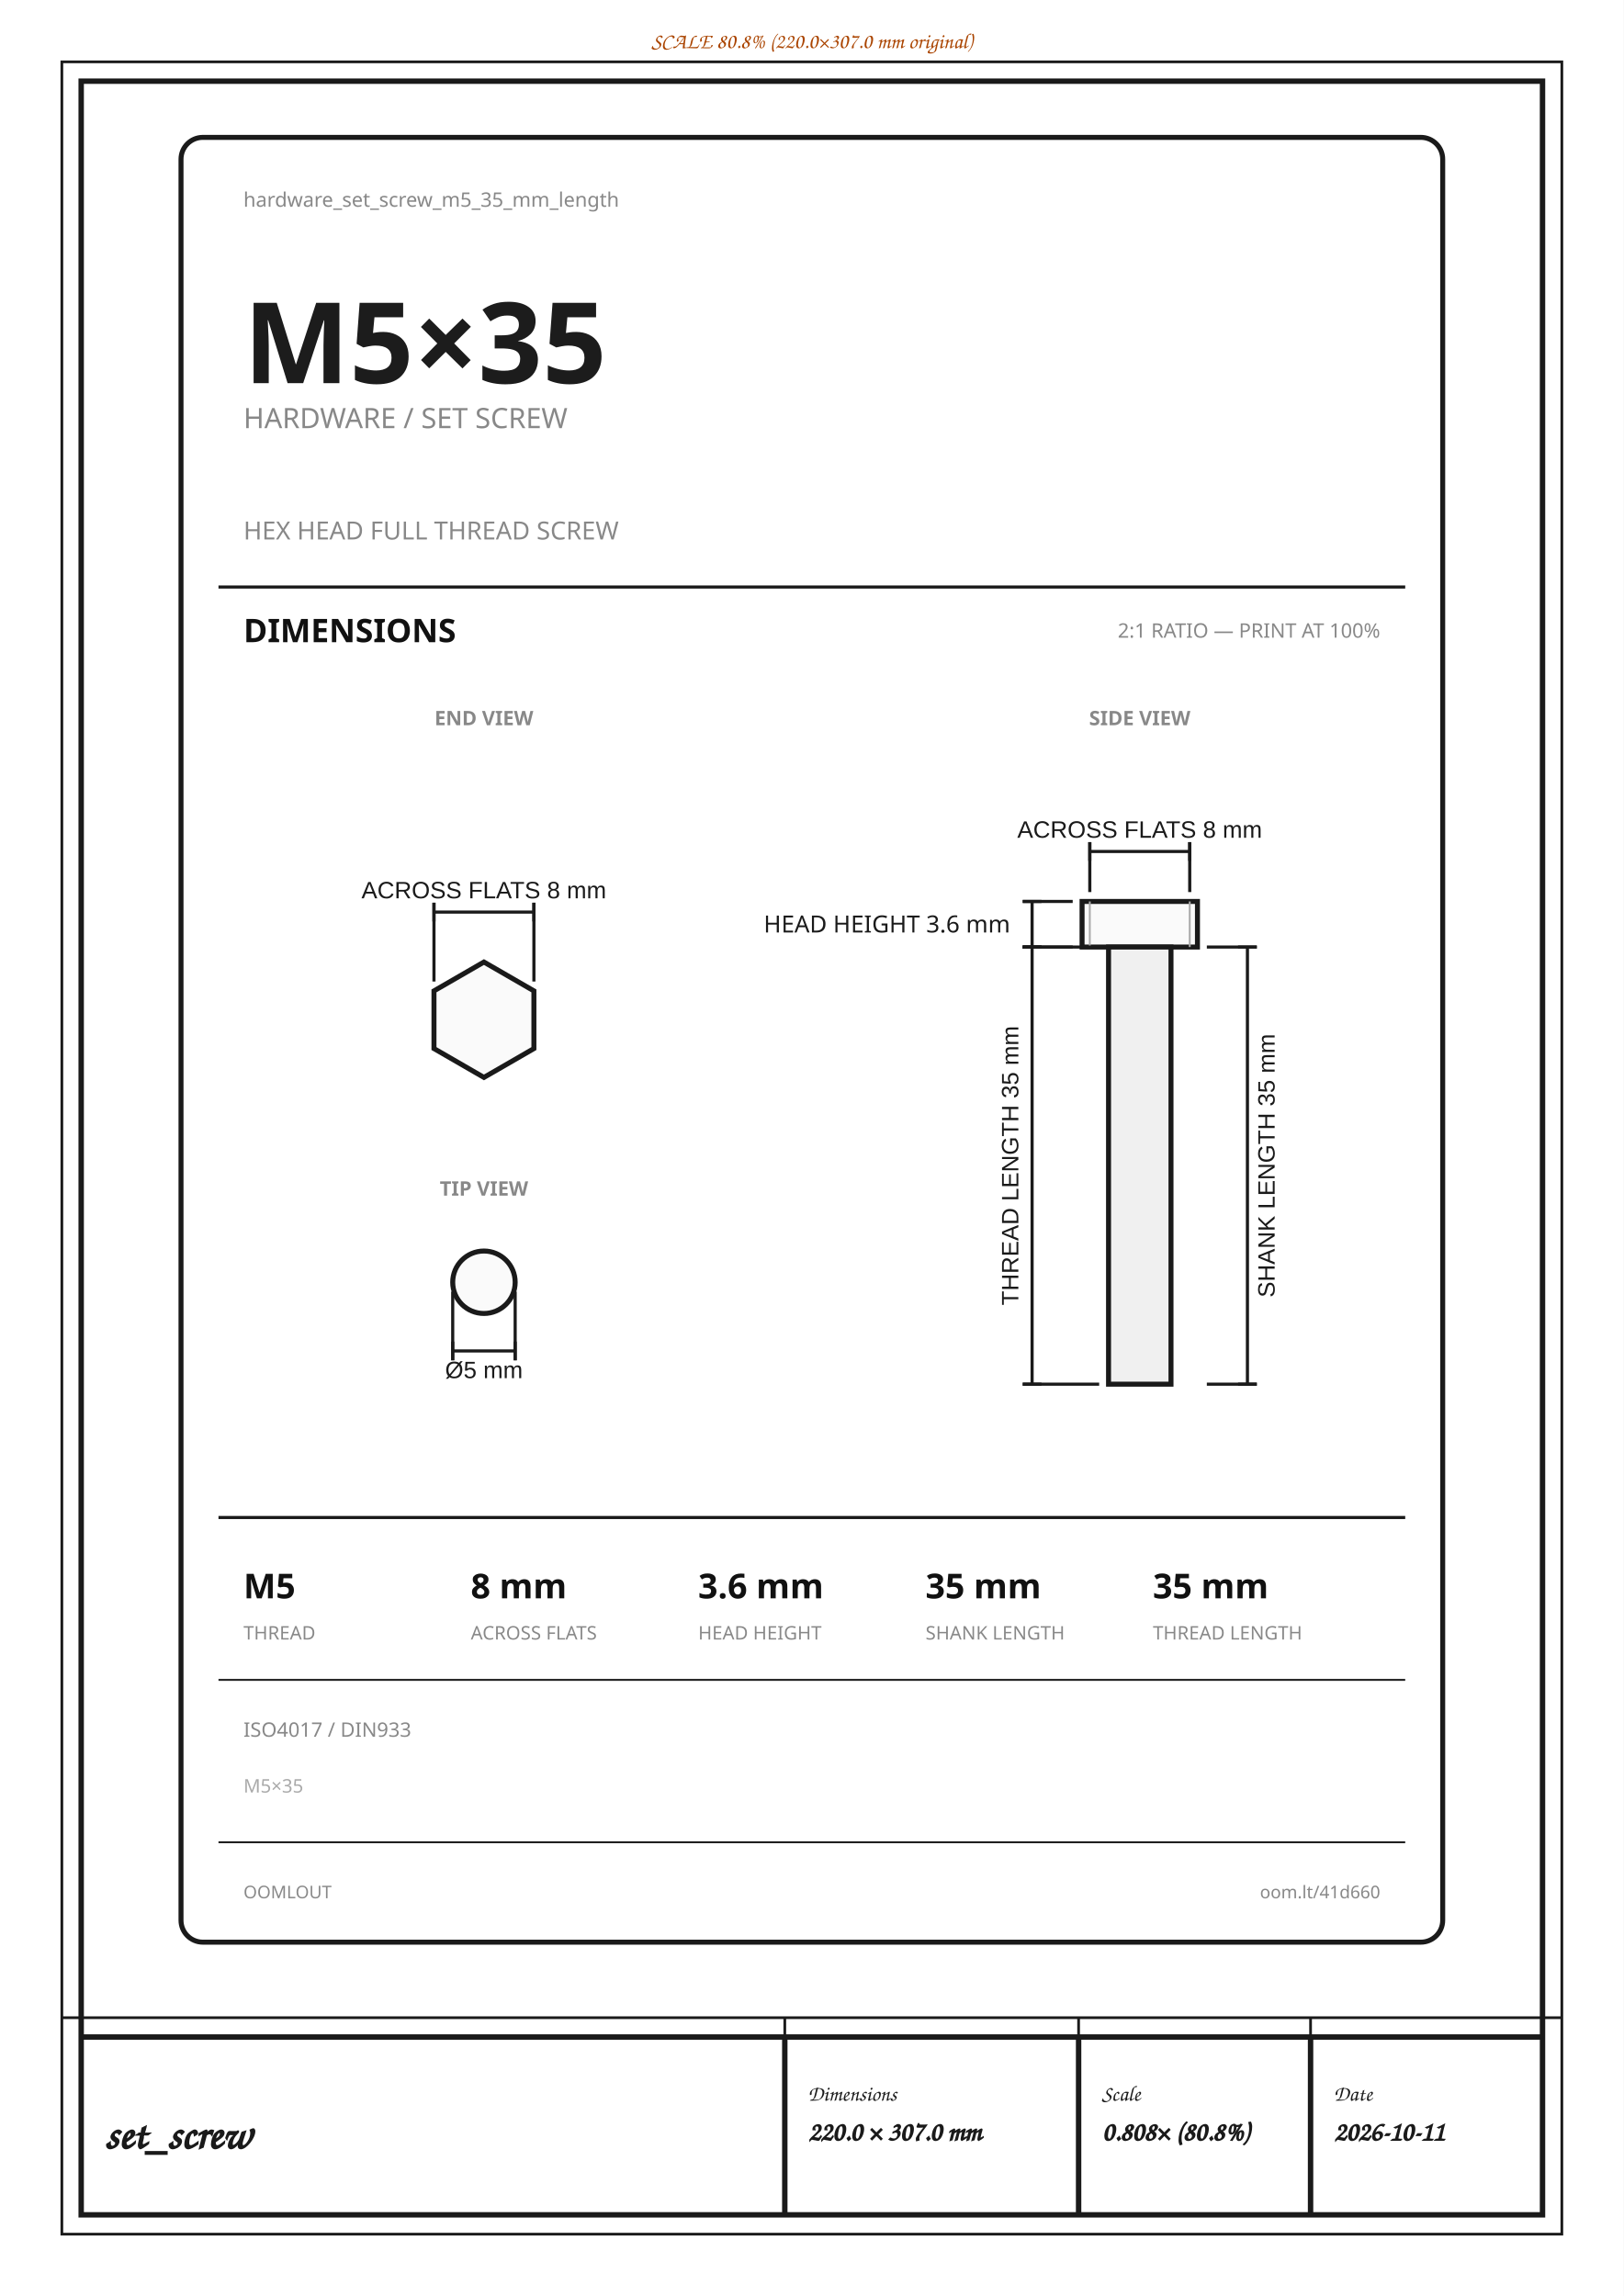
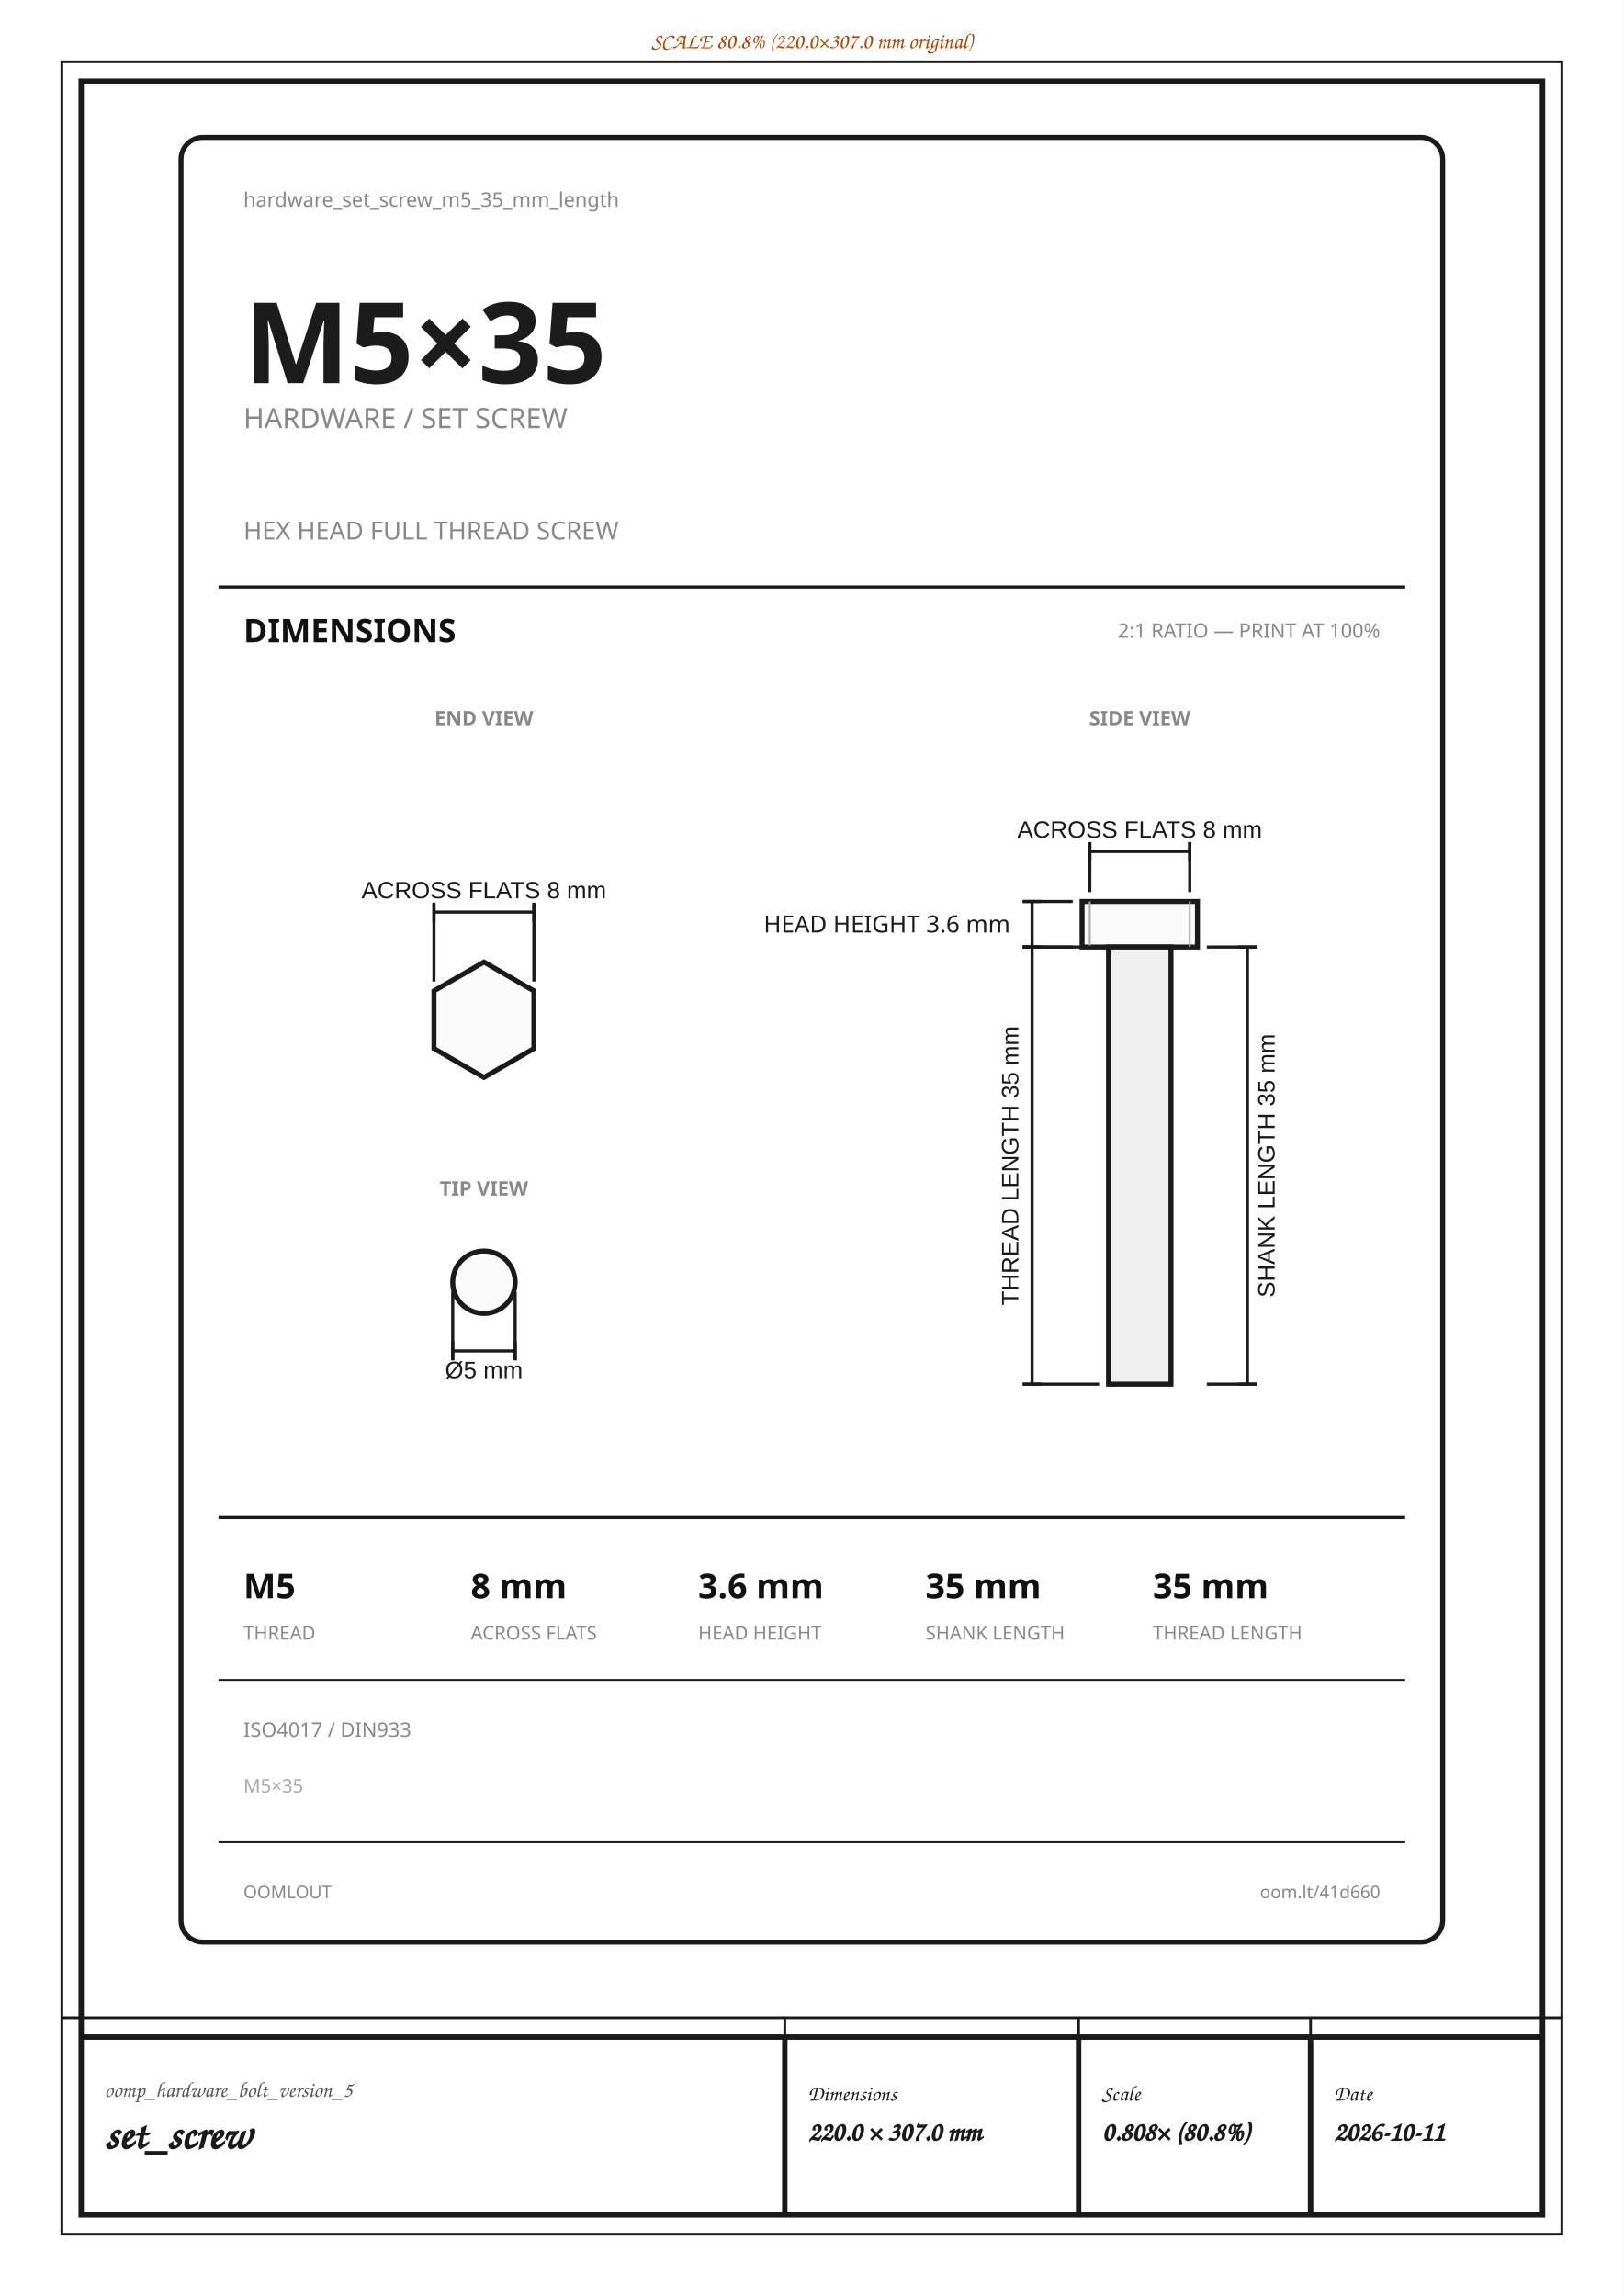
<svg xmlns="http://www.w3.org/2000/svg" width="210mm" height="297mm" viewBox="0 0 210 297">
  <rect x="0" y="0" width="210" height="297" fill="white" stroke="none" />
  <rect x="8" y="8" width="194" height="281" fill="none" stroke="#1A1A1A" stroke-width="0.35" />
  <rect x="10.5" y="10.5" width="189" height="276" fill="none" stroke="#1A1A1A" stroke-width="0.7" />
  <line x1="8" y1="261" x2="202" y2="261" stroke="#1A1A1A" stroke-width="0.35" />
  <line x1="10.5" y1="263.5" x2="199.5" y2="263.5" stroke="#1A1A1A" stroke-width="0.7" />
  <line x1="101.5" y1="261" x2="101.5" y2="286.5" stroke="#1A1A1A" stroke-width="0.35" />
  <line x1="101.5" y1="263.5" x2="101.5" y2="286.5" stroke="#1A1A1A" stroke-width="0.7" />
  <line x1="139.5" y1="261" x2="139.5" y2="286.5" stroke="#1A1A1A" stroke-width="0.35" />
  <line x1="139.5" y1="263.5" x2="139.5" y2="286.5" stroke="#1A1A1A" stroke-width="0.7" />
  <line x1="169.5" y1="261" x2="169.5" y2="286.5" stroke="#1A1A1A" stroke-width="0.35" />
  <line x1="169.5" y1="263.5" x2="169.5" y2="286.5" stroke="#1A1A1A" stroke-width="0.7" />
+   <text x="13.5" y="270.5" font-family="Swis721 Blk BT, comic sans ms" font-size="2.8" font-weight="normal" text-anchor="start" dominant-baseline="middle" fill="#555555" textLength="85" lengthAdjust="spacingAndGlyphs">oomp_hardware_bolt_version_5</text>
  <text x="13.5" y="276.5" font-family="Swis721 Blk BT, comic sans ms" font-size="5.5" font-weight="bold" text-anchor="start" dominant-baseline="middle" fill="#1A1A1A" textLength="85" lengthAdjust="spacingAndGlyphs">set_screw</text>
  <text x="104.5" y="271" font-family="Swis721 Blk BT, comic sans ms" font-size="2.8" font-weight="normal" text-anchor="start" dominant-baseline="middle" fill="#1A1A1A">Dimensions</text>
  <text x="104.5" y="276" font-family="Swis721 Blk BT, comic sans ms" font-size="3.5" font-weight="bold" text-anchor="start" dominant-baseline="middle" fill="#1A1A1A">220.0 × 307.0 mm</text>
  <text x="142.5" y="271" font-family="Swis721 Blk BT, comic sans ms" font-size="2.8" font-weight="normal" text-anchor="start" dominant-baseline="middle" fill="#1A1A1A">Scale</text>
  <text x="142.5" y="276" font-family="Swis721 Blk BT, comic sans ms" font-size="3.5" font-weight="bold" text-anchor="start" dominant-baseline="middle" fill="#1A1A1A">0.808× (80.8%)</text>
  <text x="172.5" y="271" font-family="Swis721 Blk BT, comic sans ms" font-size="2.8" font-weight="normal" text-anchor="start" dominant-baseline="middle" fill="#1A1A1A">Date</text>
  <text x="172.5" y="276" font-family="Swis721 Blk BT, comic sans ms" font-size="3.5" font-weight="bold" text-anchor="start" dominant-baseline="middle" fill="#1A1A1A">2026-10-11</text>
  <text x="105" y="5.5" font-family="Swis721 Blk BT, comic sans ms" font-size="2.8" font-weight="normal" text-anchor="middle" dominant-baseline="middle" fill="#AA4400">SCALE 80.8%  (220.0×307.0 mm original)</text>
  <g transform="translate(16.1401,10.5) scale(0.807818)">
    <rect x="5" y="5" width="210" height="297" fill="#ffffff" stroke="none" />
    <rect x="9" y="9" width="202" height="289" rx="3.5" ry="3.5" fill="none" stroke="#1A1A1A" stroke-width="0.8" />
    <text x="19" y="19" font-family="sans-serif" font-size="3.2" text-anchor="start" dominant-baseline="middle" fill="#888888">hardware_set_screw_m5_35_mm_length</text>
    <text x="19" y="42" font-family="sans-serif" font-size="18" font-weight="bold" text-anchor="start" dominant-baseline="middle" fill="#1C1C1C">M5×35</text>
    <text x="19" y="54" font-family="sans-serif" font-size="4.5" text-anchor="start" dominant-baseline="middle" fill="#888888">HARDWARE / SET SCREW</text>
    <text x="19" y="72" font-family="sans-serif" font-size="4" text-anchor="start" dominant-baseline="middle" fill="#888888">HEX HEAD FULL THREAD SCREW</text>
    <line x1="15" y1="81" x2="205" y2="81" fill="#333333" stroke="#1A1A1A" stroke-width="0.5" />
    <text x="19" y="88" font-family="sans-serif" font-size="5.2" font-weight="bold" text-anchor="start" dominant-baseline="middle" fill="#111111">DIMENSIONS</text>
    <text x="201" y="88" font-family="sans-serif" font-size="3.2" text-anchor="end" dominant-baseline="middle" fill="#888888">2:1 RATIO  —  PRINT AT 100%</text>
    <text x="57.5" y="102" font-family="sans-serif" font-size="3.2" font-weight="bold" text-anchor="middle" dominant-baseline="middle" fill="#888888">END VIEW</text>
    <text x="162.5" y="102" font-family="sans-serif" font-size="3.2" font-weight="bold" text-anchor="middle" dominant-baseline="middle" fill="#888888">SIDE VIEW</text>
    <polygon points="57.5,141.053 49.5,145.672 49.5,154.909 57.5,159.528 65.5,154.909 65.5,145.672" fill="#FAFAFA" stroke="#1A1A1A" stroke-width="0.8" />
    <line x1="49.5" y1="144.172" x2="49.5" y2="131.553" fill="#1A1A1A" stroke="#1A1A1A" stroke-width="0.5" />
    <line x1="65.5" y1="144.172" x2="65.5" y2="131.553" fill="#1A1A1A" stroke="#1A1A1A" stroke-width="0.5" />
    <line x1="49.5" y1="133.053" x2="65.5" y2="133.053" fill="#1A1A1A" stroke="#1A1A1A" stroke-width="0.5" />
    <line x1="49.5" y1="134.553" x2="49.5" y2="131.553" fill="#1A1A1A" stroke="#1A1A1A" stroke-width="0.5" />
    <line x1="65.5" y1="134.553" x2="65.5" y2="131.553" fill="#1A1A1A" stroke="#1A1A1A" stroke-width="0.5" />
    <text x="57.5" y="129.773" font-family="Arial, Helvetica, sans-serif" font-size="3.8" text-anchor="middle" dominant-baseline="middle" fill="#1A1A1A">ACROSS FLATS  8 mm</text>
    <text x="57.5" y="177.328" font-family="sans-serif" font-size="3.2" font-weight="bold" text-anchor="middle" dominant-baseline="middle" fill="#888888">TIP VIEW</text>
    <circle cx="57.5" cy="192.328" r="5" fill="#FAFAFA" stroke="#1A1A1A" stroke-width="0.8" />
    <line x1="52.5" y1="193.828" x2="52.5" y2="204.828" fill="#1A1A1A" stroke="#1A1A1A" stroke-width="0.5" />
    <line x1="62.5" y1="193.828" x2="62.5" y2="204.828" fill="#1A1A1A" stroke="#1A1A1A" stroke-width="0.5" />
    <line x1="52.5" y1="203.328" x2="62.5" y2="203.328" fill="#1A1A1A" stroke="#1A1A1A" stroke-width="0.5" />
    <line x1="52.5" y1="204.828" x2="52.5" y2="201.828" fill="#1A1A1A" stroke="#1A1A1A" stroke-width="0.5" />
    <line x1="62.5" y1="204.828" x2="62.5" y2="201.828" fill="#1A1A1A" stroke="#1A1A1A" stroke-width="0.5" />
    <text x="57.5" y="206.608" font-family="Arial, Helvetica, sans-serif" font-size="3.8" text-anchor="middle" dominant-baseline="middle" fill="#1A1A1A">Ø5 mm</text>
    <rect x="153.262" y="131.35" width="18.475" height="7.3" fill="#FAFAFA" stroke="#1A1A1A" stroke-width="0.8" />
    <line x1="154.5" y1="138.65" x2="154.5" y2="131.35" fill="#333333" stroke="#AAAAAA" stroke-width="0.3" />
    <line x1="170.5" y1="138.65" x2="170.5" y2="131.35" fill="#333333" stroke="#AAAAAA" stroke-width="0.3" />
    <rect x="157.5" y="138.65" width="10" height="70" fill="#F0F0F0" stroke="#1A1A1A" stroke-width="0.8" />
    <line x1="154.5" y1="129.85" x2="154.5" y2="121.85" fill="#1A1A1A" stroke="#1A1A1A" stroke-width="0.5" />
    <line x1="170.5" y1="129.85" x2="170.5" y2="121.85" fill="#1A1A1A" stroke="#1A1A1A" stroke-width="0.5" />
    <line x1="154.5" y1="123.35" x2="170.5" y2="123.35" fill="#1A1A1A" stroke="#1A1A1A" stroke-width="0.5" />
    <line x1="154.5" y1="124.85" x2="154.5" y2="121.85" fill="#1A1A1A" stroke="#1A1A1A" stroke-width="0.5" />
    <line x1="170.5" y1="124.85" x2="170.5" y2="121.85" fill="#1A1A1A" stroke="#1A1A1A" stroke-width="0.5" />
    <text x="162.5" y="120.07" font-family="Arial, Helvetica, sans-serif" font-size="3.8" text-anchor="middle" dominant-baseline="middle" fill="#1A1A1A">ACROSS FLATS  8 mm</text>
    <line x1="151.762" y1="138.65" x2="143.762" y2="138.65" fill="#333333" stroke="#1A1A1A" stroke-width="0.5" />
    <line x1="143.762" y1="138.65" x2="146.762" y2="138.65" fill="#333333" stroke="#1A1A1A" stroke-width="0.5" />
    <line x1="151.762" y1="131.35" x2="143.762" y2="131.35" fill="#333333" stroke="#1A1A1A" stroke-width="0.5" />
    <line x1="143.762" y1="131.35" x2="146.762" y2="131.35" fill="#333333" stroke="#1A1A1A" stroke-width="0.5" />
    <line x1="145.262" y1="138.65" x2="145.262" y2="131.35" fill="#333333" stroke="#1A1A1A" stroke-width="0.5" />
    <text x="141.762" y="135" font-family="sans-serif" font-size="3.8" text-anchor="end" dominant-baseline="middle" fill="#1A1A1A">HEAD HEIGHT  3.6 mm</text>
    <line x1="173.238" y1="208.65" x2="181.238" y2="208.65" fill="#1A1A1A" stroke="#1A1A1A" stroke-width="0.5" />
    <line x1="173.238" y1="138.65" x2="181.238" y2="138.65" fill="#1A1A1A" stroke="#1A1A1A" stroke-width="0.5" />
    <line x1="179.738" y1="208.65" x2="179.738" y2="138.65" fill="#1A1A1A" stroke="#1A1A1A" stroke-width="0.5" />
    <line x1="178.238" y1="208.65" x2="181.238" y2="208.65" fill="#1A1A1A" stroke="#1A1A1A" stroke-width="0.5" />
    <line x1="178.238" y1="138.65" x2="181.238" y2="138.65" fill="#1A1A1A" stroke="#1A1A1A" stroke-width="0.5" />
    <text x="183.018" y="173.65" font-family="Arial, Helvetica, sans-serif" font-size="3.8" text-anchor="middle" dominant-baseline="middle" fill="#1A1A1A" transform="rotate(-90.000,183.0176,173.65)">SHANK LENGTH  35 mm</text>
    <line x1="156" y1="208.65" x2="143.762" y2="208.65" fill="#1A1A1A" stroke="#1A1A1A" stroke-width="0.5" />
    <line x1="156" y1="138.65" x2="143.762" y2="138.65" fill="#1A1A1A" stroke="#1A1A1A" stroke-width="0.5" />
    <line x1="145.262" y1="208.65" x2="145.262" y2="138.65" fill="#1A1A1A" stroke="#1A1A1A" stroke-width="0.5" />
    <line x1="143.762" y1="208.65" x2="146.762" y2="208.65" fill="#1A1A1A" stroke="#1A1A1A" stroke-width="0.5" />
    <line x1="143.762" y1="138.65" x2="146.762" y2="138.65" fill="#1A1A1A" stroke="#1A1A1A" stroke-width="0.5" />
    <text x="141.982" y="173.65" font-family="Arial, Helvetica, sans-serif" font-size="3.8" text-anchor="middle" dominant-baseline="middle" fill="#1A1A1A" transform="rotate(-90.000,141.9824,173.65)">THREAD LENGTH  35 mm</text>
    <line x1="15" y1="230" x2="205" y2="230" fill="#333333" stroke="#1A1A1A" stroke-width="0.5" />
    <text x="19" y="241" font-family="sans-serif" font-size="5.5" font-weight="bold" text-anchor="start" dominant-baseline="middle" fill="#111111">M5</text>
    <text x="19" y="248.5" font-family="sans-serif" font-size="3" text-anchor="start" dominant-baseline="middle" fill="#888888">THREAD</text>
    <text x="55.4" y="241" font-family="sans-serif" font-size="5.5" font-weight="bold" text-anchor="start" dominant-baseline="middle" fill="#111111">8 mm</text>
    <text x="55.4" y="248.5" font-family="sans-serif" font-size="3" text-anchor="start" dominant-baseline="middle" fill="#888888">ACROSS FLATS</text>
    <text x="91.8" y="241" font-family="sans-serif" font-size="5.5" font-weight="bold" text-anchor="start" dominant-baseline="middle" fill="#111111">3.6 mm</text>
    <text x="91.8" y="248.5" font-family="sans-serif" font-size="3" text-anchor="start" dominant-baseline="middle" fill="#888888">HEAD HEIGHT</text>
    <text x="128.2" y="241" font-family="sans-serif" font-size="5.5" font-weight="bold" text-anchor="start" dominant-baseline="middle" fill="#111111">35 mm</text>
    <text x="128.2" y="248.5" font-family="sans-serif" font-size="3" text-anchor="start" dominant-baseline="middle" fill="#888888">SHANK LENGTH</text>
    <text x="164.6" y="241" font-family="sans-serif" font-size="5.5" font-weight="bold" text-anchor="start" dominant-baseline="middle" fill="#111111">35 mm</text>
    <text x="164.6" y="248.5" font-family="sans-serif" font-size="3" text-anchor="start" dominant-baseline="middle" fill="#888888">THREAD LENGTH</text>
    <line x1="15" y1="256" x2="205" y2="256" fill="#333333" stroke="#1A1A1A" stroke-width="0.3" />
    <text x="19" y="264" font-family="sans-serif" font-size="3.2" text-anchor="start" dominant-baseline="middle" fill="#888888">ISO4017 / DIN933</text>
    <text x="19" y="273" font-family="sans-serif" font-size="3" text-anchor="start" dominant-baseline="middle" fill="#aaaaaa">M5×35</text>
    <line x1="15" y1="282" x2="205" y2="282" fill="#333333" stroke="#1A1A1A" stroke-width="0.3" />
    <text x="19" y="290" font-family="sans-serif" font-size="2.8" text-anchor="start" dominant-baseline="middle" fill="#888888">OOMLOUT</text>
    <text x="201" y="290" font-family="sans-serif" font-size="2.8" text-anchor="end" dominant-baseline="middle" fill="#888888">oom.lt/41d660</text>
  </g>
</svg>
